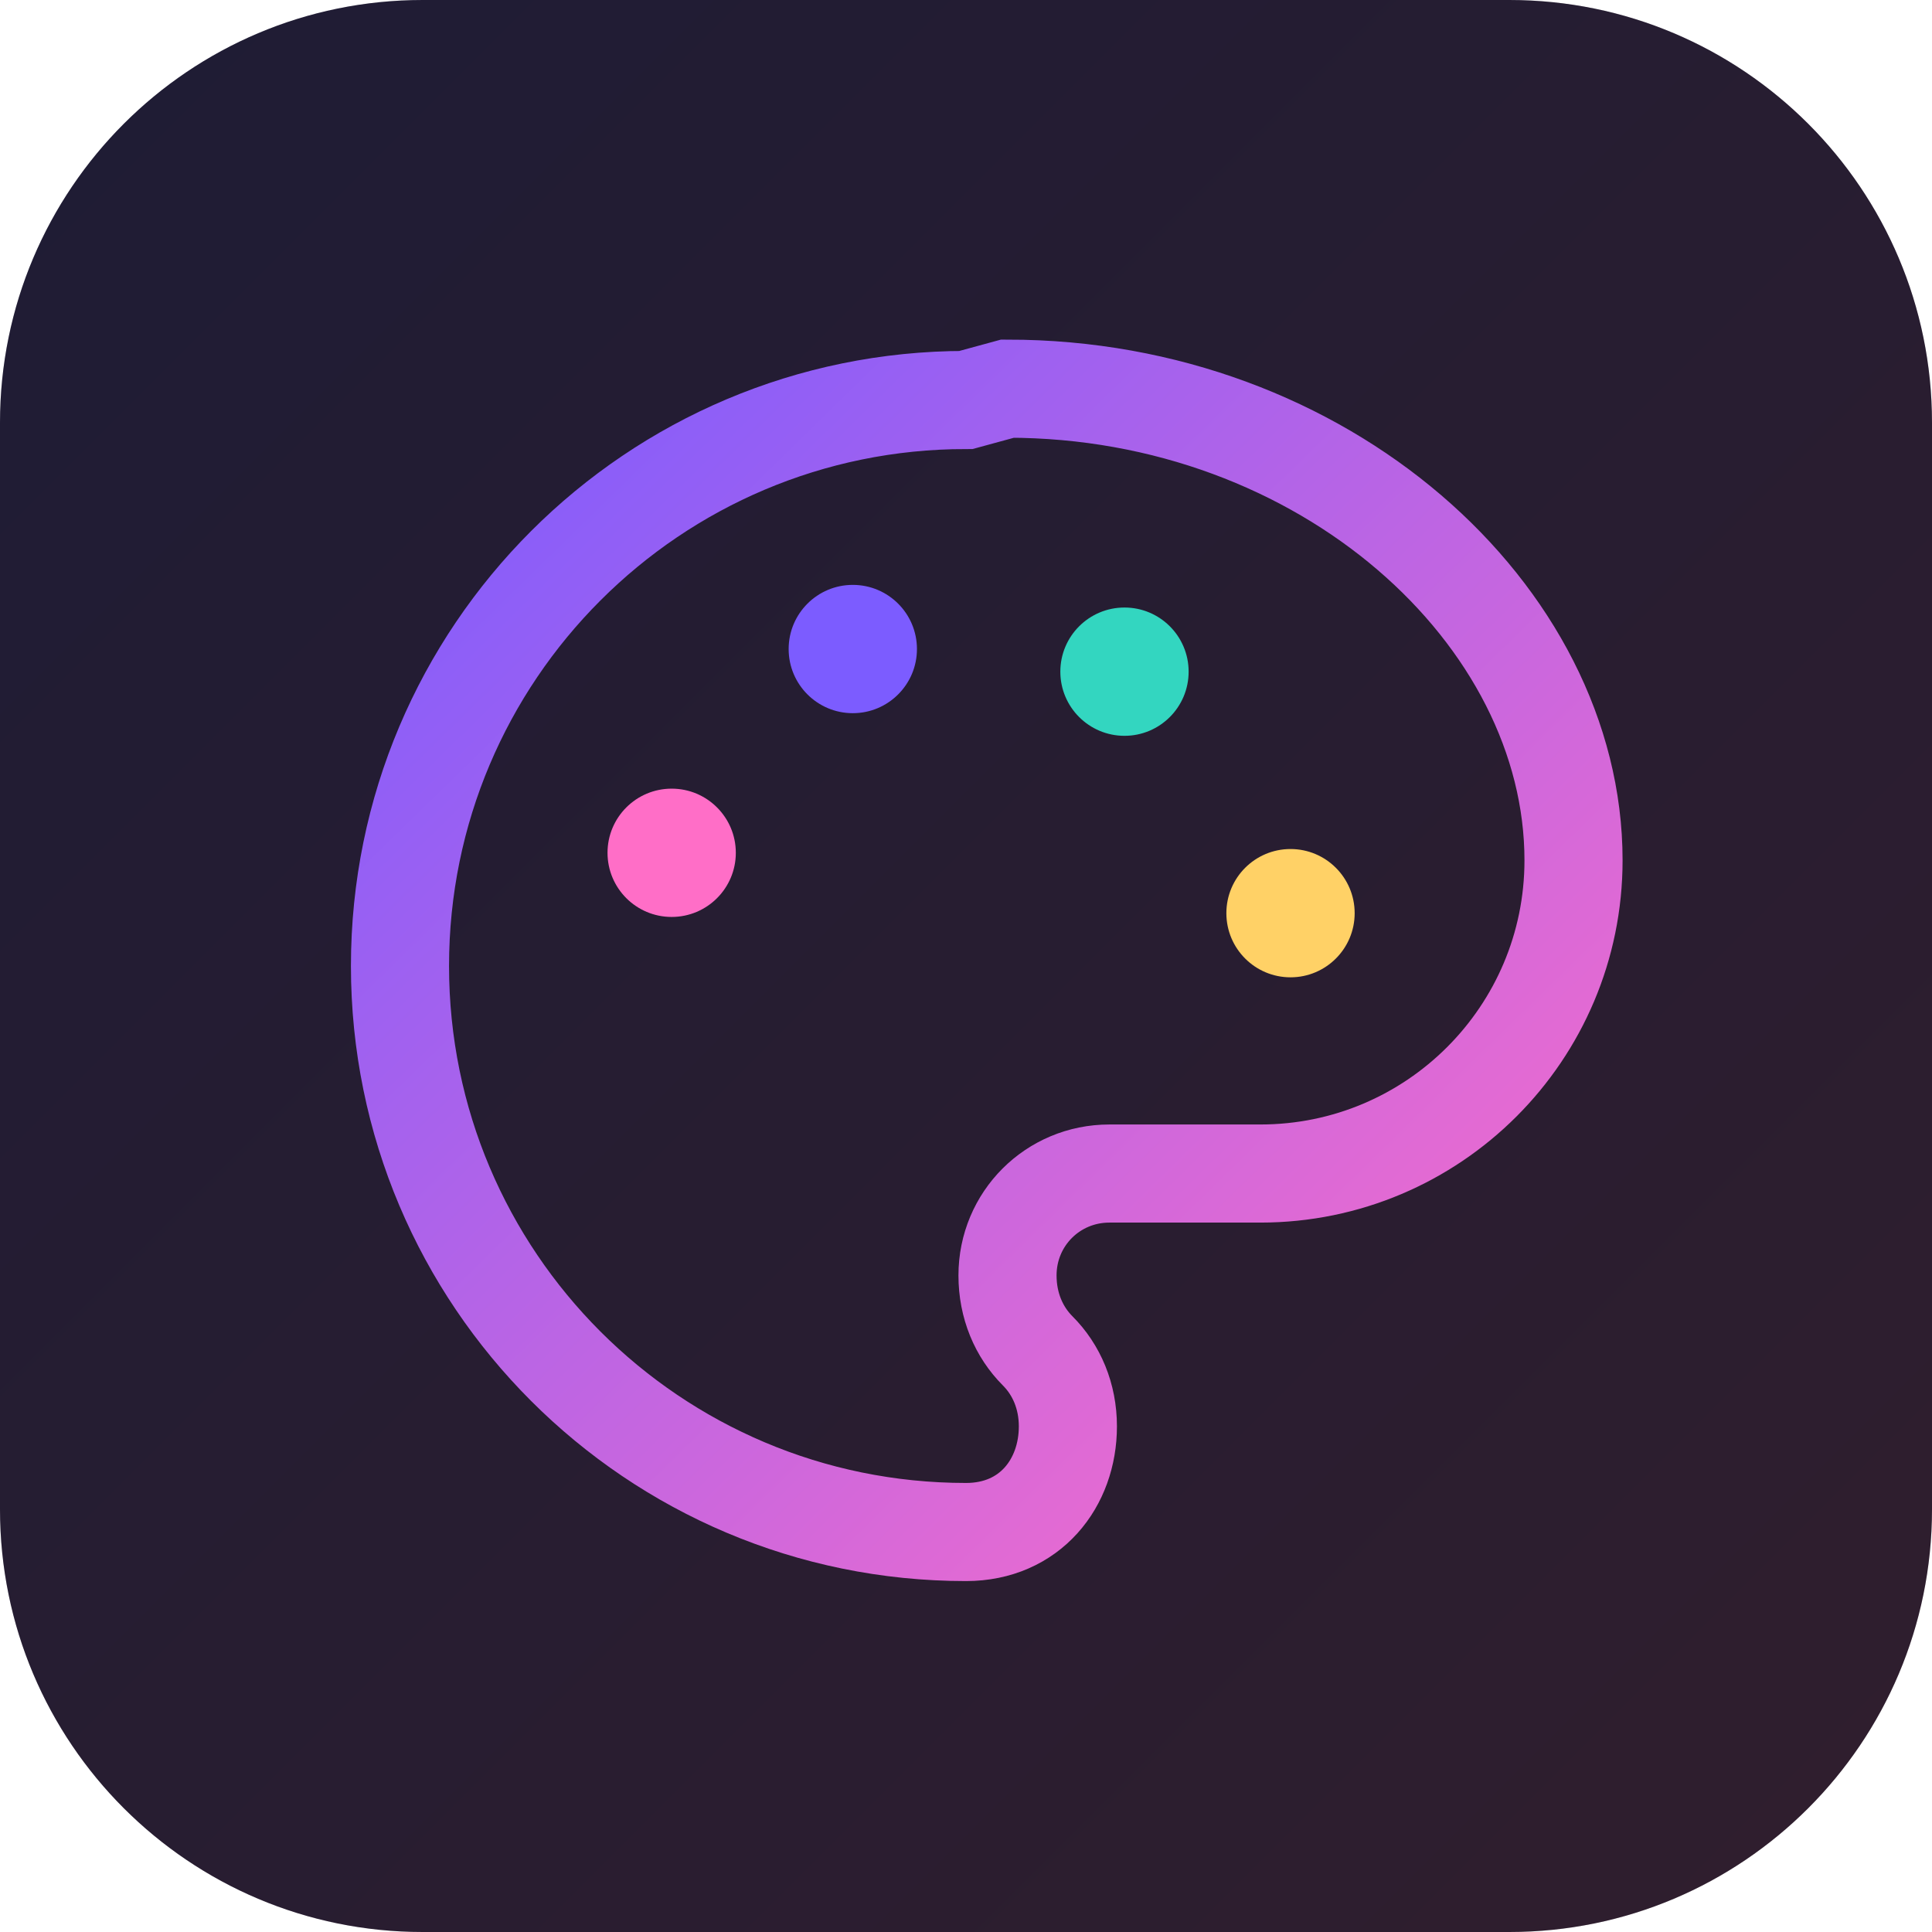
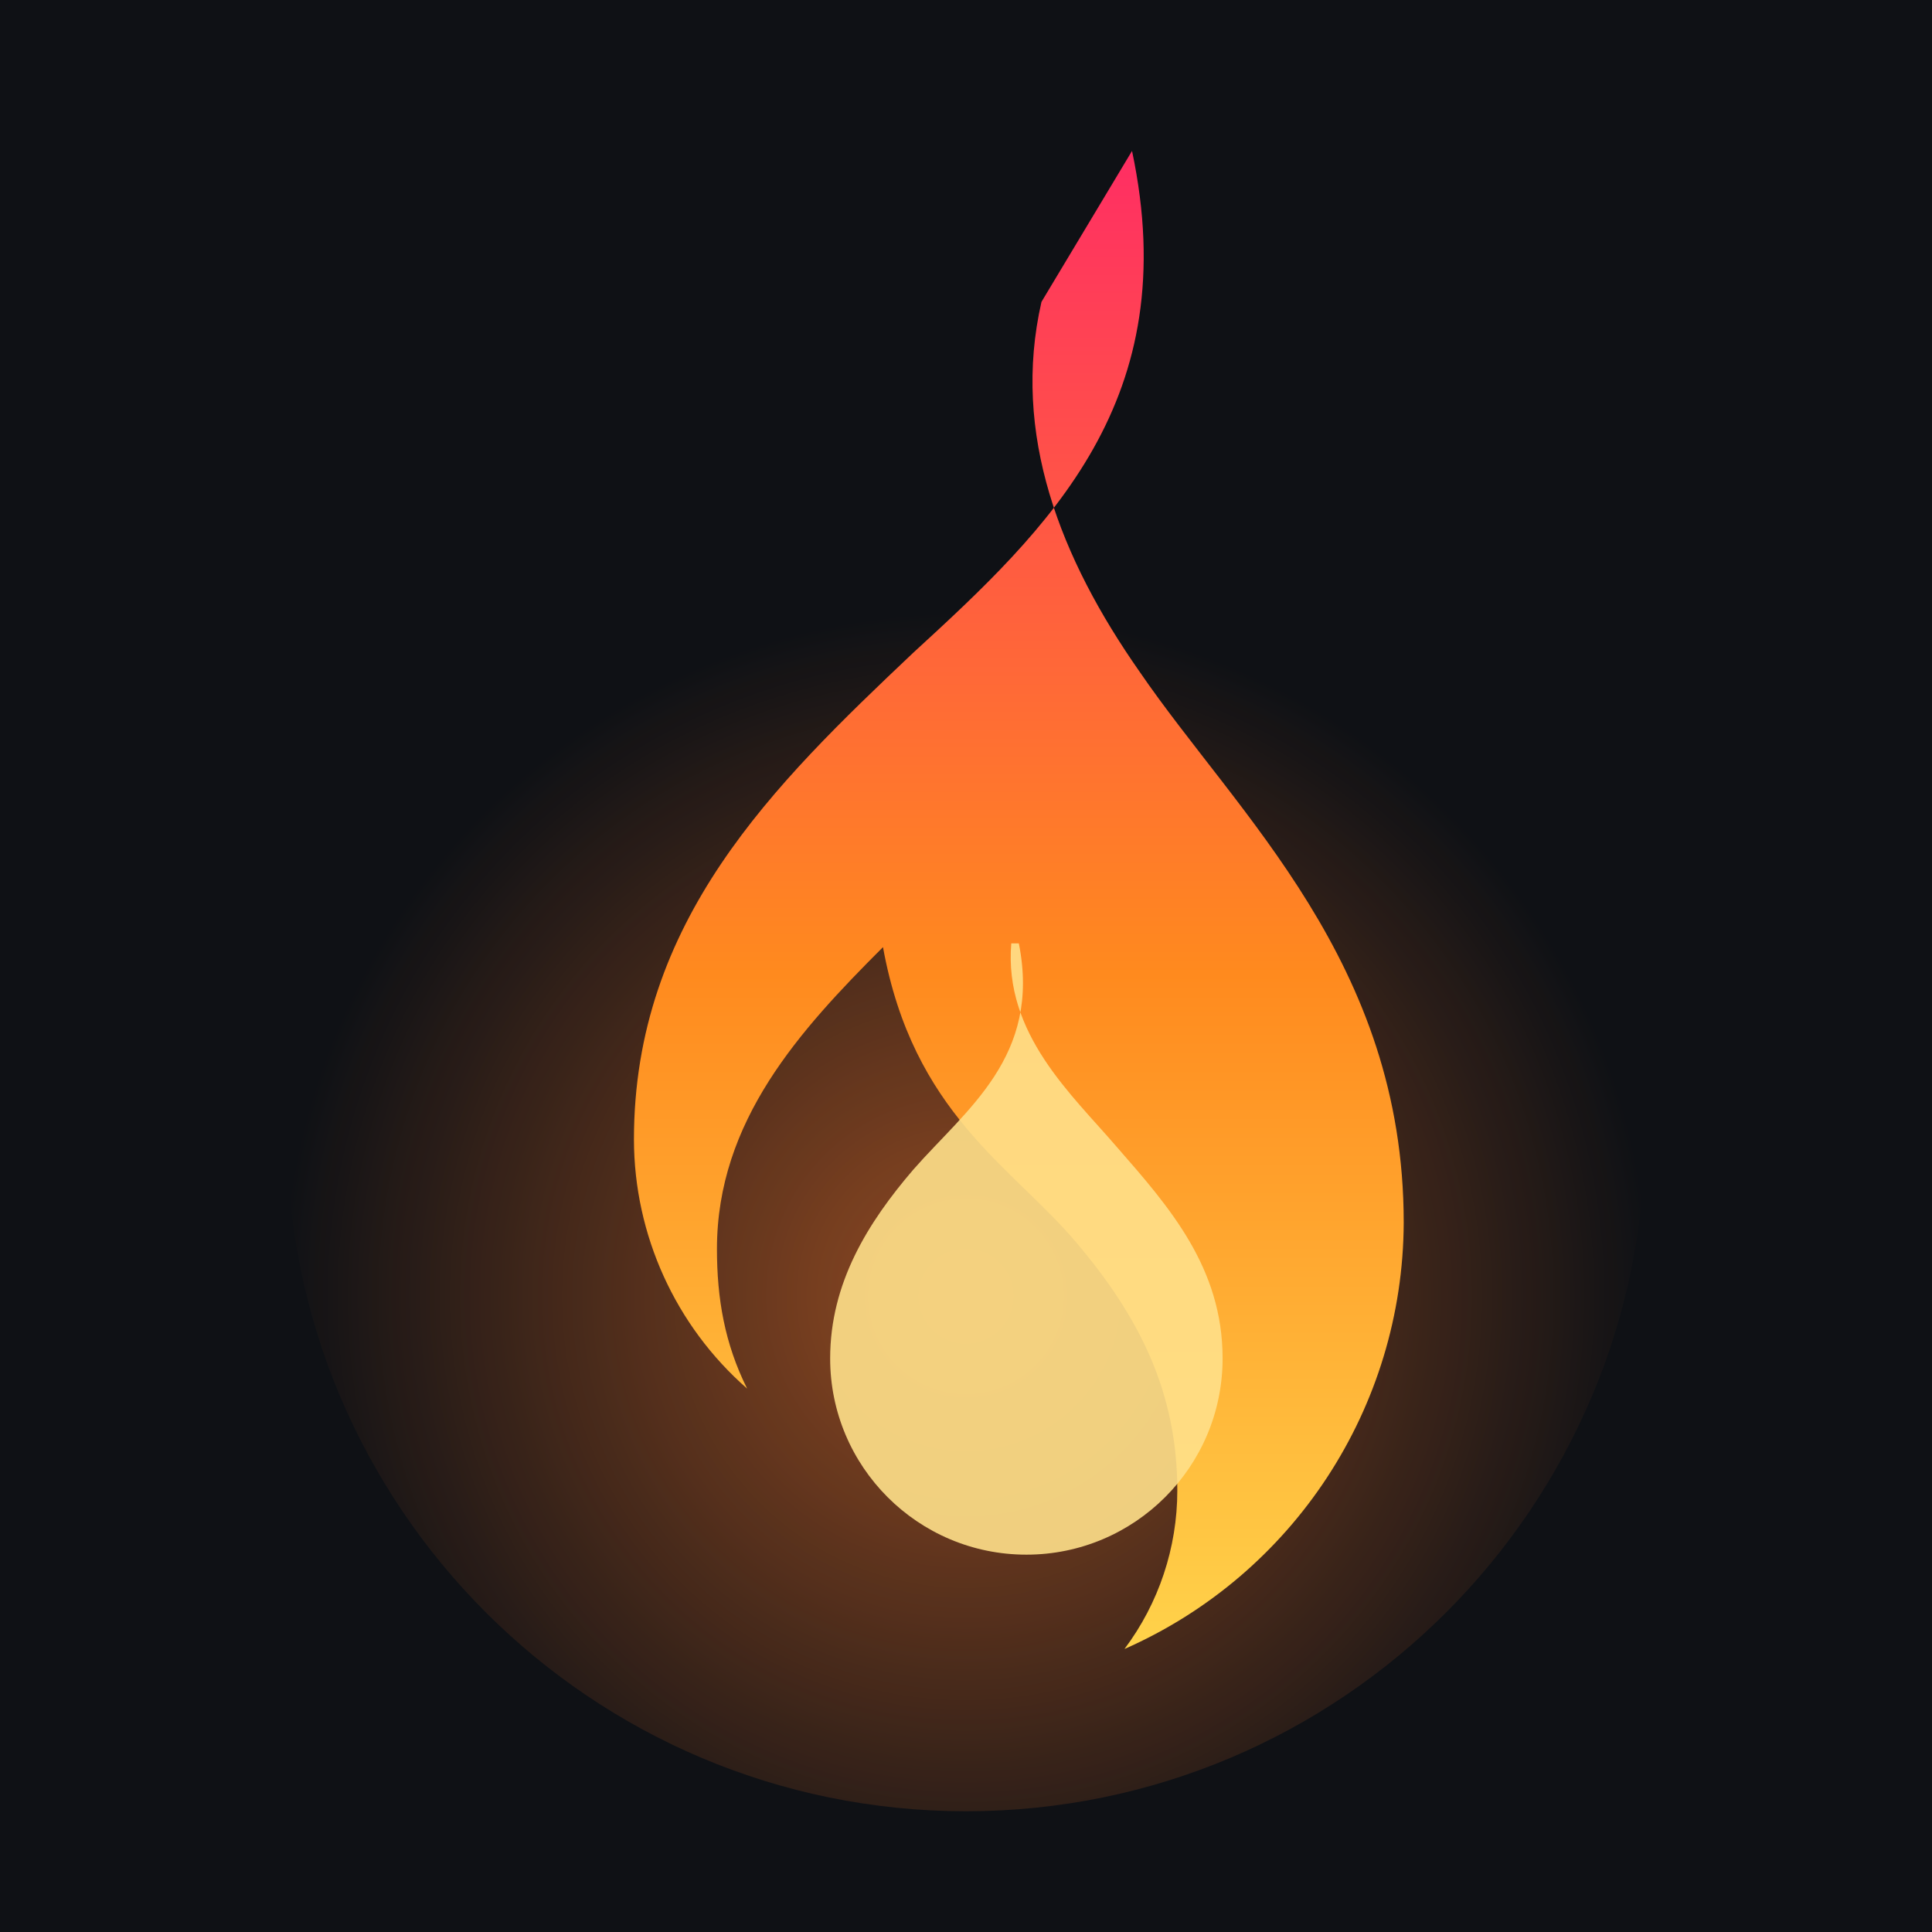
<svg xmlns="http://www.w3.org/2000/svg" viewBox="0 0 512 512" width="512" height="512">
  <defs>
-     <linearGradient id="g" x1="0" y1="0" x2="1" y2="1">
-       <stop offset="0" stop-color="#7c5cff" />
-       <stop offset="1" stop-color="#ff6ec7" />
+     <linearGradient id="flame" x1="0.5" y1="1" x2="0.5" y2="0">
+       <stop offset="0" stop-color="#ffd24a" />
+       <stop offset="0.45" stop-color="#ff8a1e" />
+       <stop offset="1" stop-color="#ff2e63" />
    </linearGradient>
+     <radialGradient id="glow" cx="0.5" cy="0.62" r="0.5">
+       <stop offset="0" stop-color="#ff7a2d" stop-opacity="0.55" />
+       <stop offset="1" stop-color="#ff7a2d" stop-opacity="0" />
+     </radialGradient>
  </defs>
-   <rect width="512" height="512" rx="112" fill="#0f1115" />
-   <rect width="512" height="512" rx="112" fill="url(#g)" opacity="0.14" />
-   <g transform="translate(256 256)">
-     <path d="M0-150a150 150 0 1 0 0 300c17 0 27-13 27-28 0-8-3-15-8-20-5-5-8-12-8-20 0-15 12-27 27-27h40a83 83 0 0 0 83-83c0-65-66-125-150-125z" fill="none" stroke="url(#g)" stroke-width="26" />
-     <circle cx="-78" cy="-30" r="17" fill="#ff6ec7" />
-     <circle cx="-30" cy="-84" r="17" fill="#7c5cff" />
-     <circle cx="42" cy="-78" r="17" fill="#33d6c0" />
-     <circle cx="86" cy="-14" r="17" fill="#ffd166" />
-   </g>
+   <rect width="512" height="512" fill="#0f1115" />
+   <circle cx="256" cy="300" r="180" fill="url(#glow)" />
+   <path fill="url(#flame)" d="M300 40c14 66-22 100-58 133C205 208 168 244 168 302a88 88 0 0 0 30 66c-6-12-8-24-8-37 0-34 22-58 44-80 8 44 34 58 51 78 17 20 27 40 27 66a70 70 0 0 1-14 42 124 124 0 0 0 74-113c0-69-44-108-70-146-21-30-34-63-26-98z" />
+   <path fill="#ffe08a" opacity="0.9" d="M270 250c6 30-14 44-28 60-12 14-22 30-22 50a52 52 0 0 0 52 52 52 52 0 0 0 52-52c0-24-14-40-28-56-12-14-30-30-28-54z" />
</svg>
